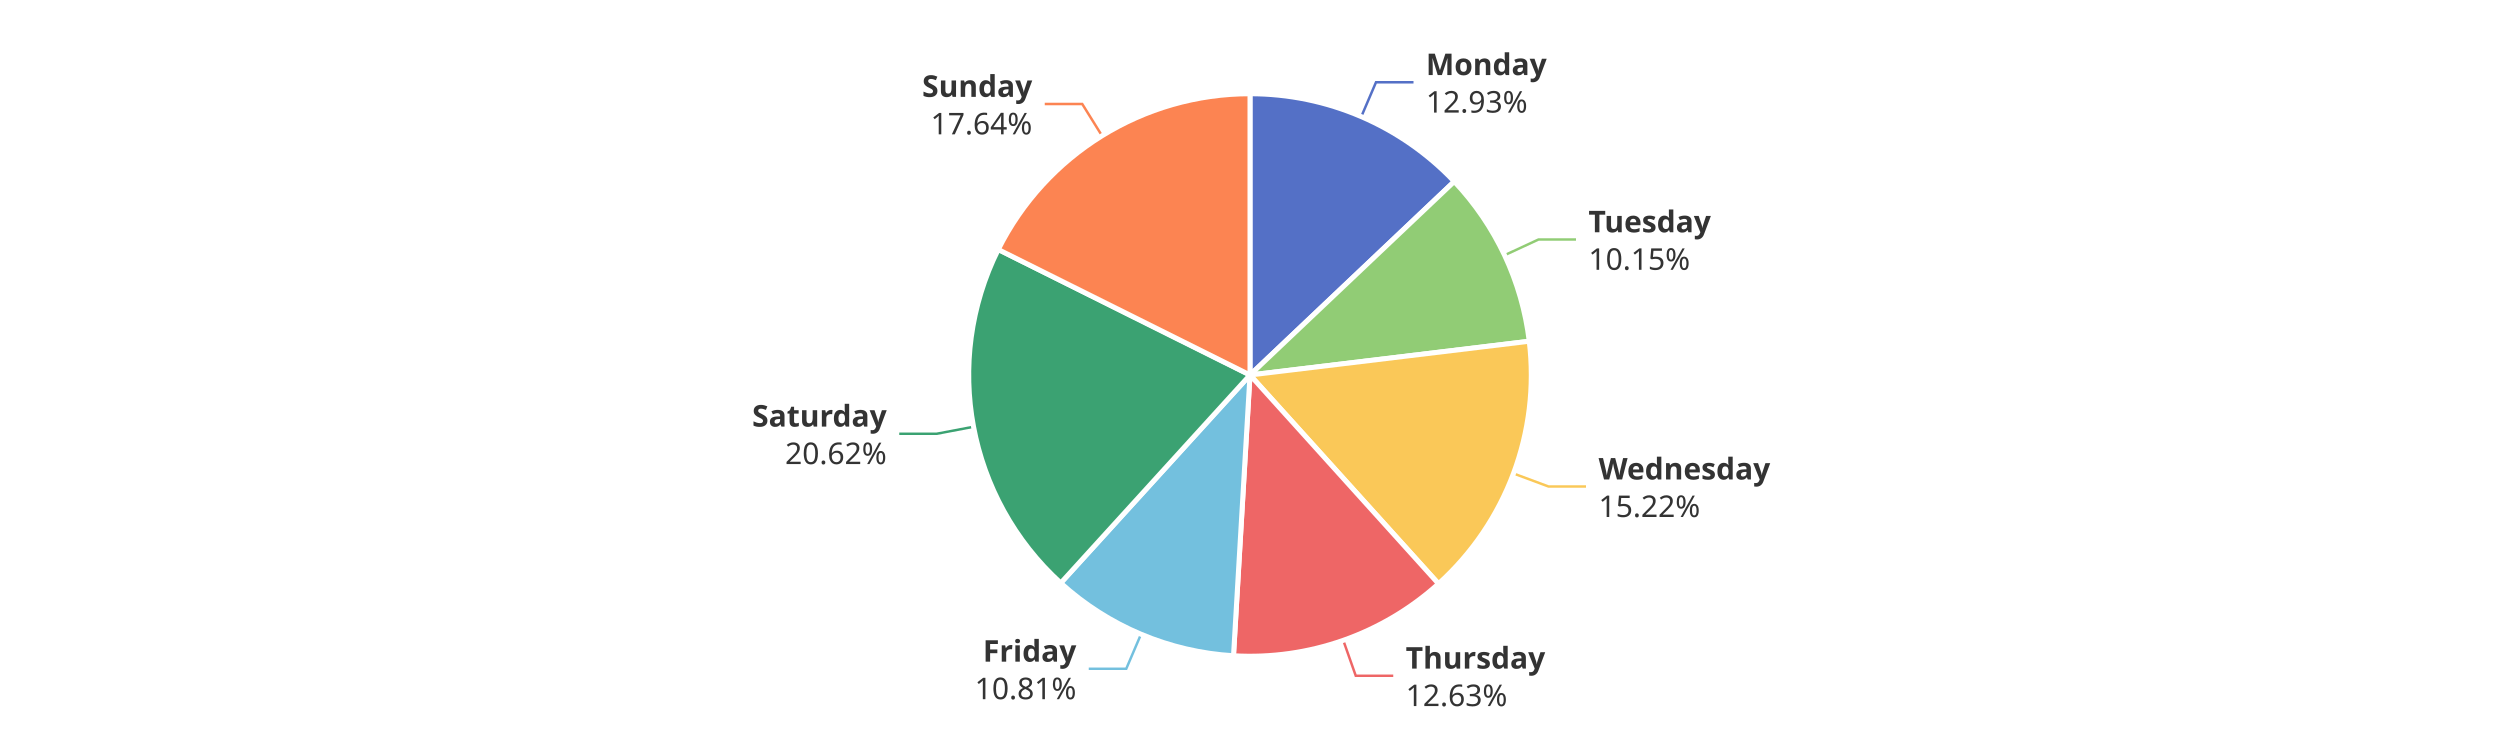
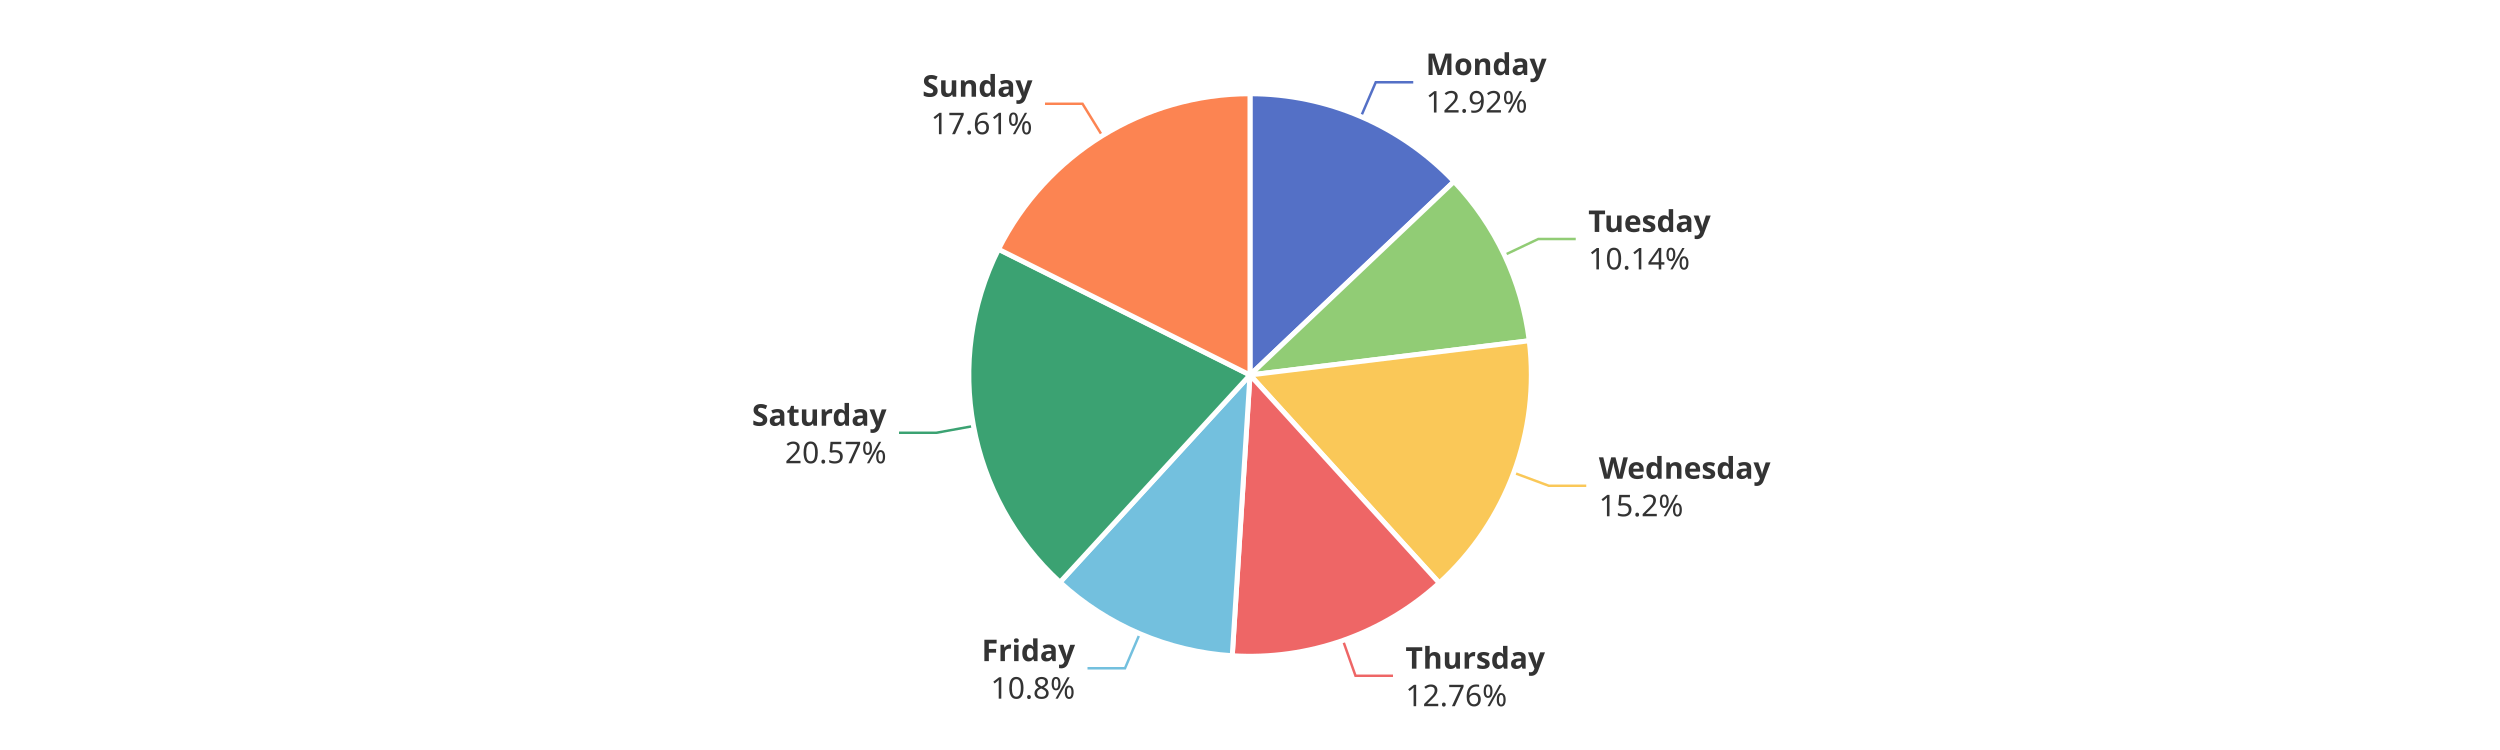
<svg xmlns="http://www.w3.org/2000/svg" width="1000" height="300" version="1.1" baseProfile="full" viewBox="0 0 1000 300">
  <rect width="1000" height="300" x="0" y="0" id="0" fill="#ffffff" />
-   <polyline points="544.5 46.7 550.4 32.9 565.4 32.9" fill="none" stroke="#5470c6" />
-   <polyline points="601.8 102.1 615.4 95.8 630.4 95.8" fill="none" stroke="#91cc75" />
-   <polyline points="605.4 189.4 619.4 194.6 634.4 194.6" fill="none" stroke="#fac858" />
-   <polyline points="537.3 256.1 542.3 270.3 557.3 270.3" fill="none" stroke="#ee6666" />
-   <polyline points="456.4 253.7 450.5 267.5 435.5 267.5" fill="none" stroke="#73c0de" />
-   <polyline points="389.4 170.7 374.7 173.5 359.7 173.5" fill="none" stroke="#3ba272" />
-   <polyline points="440.8 54.3 432.9 41.6 417.9 41.6" fill="none" stroke="#fc8452" />
-   <path d="M500 37.5A112.5 112.5 0 0 1 581.7 72.6L500 150Z" fill="#5470c6" stroke="#fff" stroke-width="2" stroke-linejoin="round" />
-   <path d="M581.7 72.6A112.5 112.5 0 0 1 611.7 136.5L500 150Z" fill="#91cc75" stroke="#fff" stroke-width="2" stroke-linejoin="round" />
-   <path d="M611.7 136.5A112.5 112.5 0 0 1 575.4 233.5L500 150Z" fill="#fac858" stroke="#fff" stroke-width="2" stroke-linejoin="round" />
-   <path d="M575.4 233.5A112.5 112.5 0 0 1 493.4 262.3L500 150Z" fill="#ee6666" stroke="#fff" stroke-width="2" stroke-linejoin="round" />
-   <path d="M493.4 262.3A112.5 112.5 0 0 1 424.3 233.2L500 150Z" fill="#73c0de" stroke="#fff" stroke-width="2" stroke-linejoin="round" />
-   <path d="M424.3 233.2A112.5 112.5 0 0 1 399.3 99.8L500 150Z" fill="#3ba272" stroke="#fff" stroke-width="2" stroke-linejoin="round" />
-   <path d="M399.3 99.8A112.5 112.5 0 0 1 500 37.5L500 150Z" fill="#fc8452" stroke="#fff" stroke-width="2" stroke-linejoin="round" />
-   <path d="M0 -15l42.8 0l0 30l-42.8 0Z" transform="translate(570.3837 32.8773)" fill="none" />
-   <text dominant-baseline="central" text-anchor="start" style="font-size:12px;font-family:sans-serif;font-weight:bold;" y="-7.5" transform="translate(570.3837 32.8773)" fill="#333" stroke="rgb(255,255,255)" stroke-width="2" paint-order="stroke" stroke-miterlimit="2">Monday</text>
-   <text dominant-baseline="central" text-anchor="start" style="font-size:12px;font-family:sans-serif;" y="7.5" transform="translate(570.3837 32.8773)" fill="#333" stroke="rgb(255,255,255)" stroke-width="2" paint-order="stroke" stroke-miterlimit="2">12.93%</text>
-   <path d="M0 -15l46.2 0l0 30l-46.2 0Z" transform="translate(635.3886 95.7624)" fill="none" />
-   <text dominant-baseline="central" text-anchor="start" style="font-size:12px;font-family:sans-serif;font-weight:bold;" y="-7.5" transform="translate(635.3886 95.7624)" fill="#333" stroke="rgb(255,255,255)" stroke-width="2" paint-order="stroke" stroke-miterlimit="2">Tuesday</text>
-   <text dominant-baseline="central" text-anchor="start" style="font-size:12px;font-family:sans-serif;" y="7.5" transform="translate(635.3886 95.7624)" fill="#333" stroke="rgb(255,255,255)" stroke-width="2" paint-order="stroke" stroke-miterlimit="2">10.15%</text>
-   <path d="M0 -15l63.6 0l0 30l-63.6 0Z" transform="translate(639.4296 194.6411)" fill="none" />
-   <text dominant-baseline="central" text-anchor="start" style="font-size:12px;font-family:sans-serif;font-weight:bold;" y="-7.5" transform="translate(639.4296 194.6411)" fill="#333" stroke="rgb(255,255,255)" stroke-width="2" paint-order="stroke" stroke-miterlimit="2">Wednesday</text>
-   <text dominant-baseline="central" text-anchor="start" style="font-size:12px;font-family:sans-serif;" y="7.5" transform="translate(639.4296 194.6411)" fill="#333" stroke="rgb(255,255,255)" stroke-width="2" paint-order="stroke" stroke-miterlimit="2">15.22%</text>
-   <path d="M0 -15l50.2 0l0 30l-50.2 0Z" transform="translate(562.2874 270.2831)" fill="none" />
-   <text dominant-baseline="central" text-anchor="start" style="font-size:12px;font-family:sans-serif;font-weight:bold;" y="-7.5" transform="translate(562.2874 270.2831)" fill="#333" stroke="rgb(255,255,255)" stroke-width="2" paint-order="stroke" stroke-miterlimit="2">Thursday</text>
-   <text dominant-baseline="central" text-anchor="start" style="font-size:12px;font-family:sans-serif;" y="7.5" transform="translate(562.2874 270.2831)" fill="#333" stroke="rgb(255,255,255)" stroke-width="2" paint-order="stroke" stroke-miterlimit="2">12.63%</text>
-   <path d="M-40.9 -15l40.9 0l0 30l-40.9 0Z" transform="translate(430.5379 267.5149)" fill="none" />
-   <text dominant-baseline="central" text-anchor="end" style="font-size:12px;font-family:sans-serif;font-weight:bold;" y="-7.5" transform="translate(430.5379 267.5149)" fill="#333" stroke="rgb(255,255,255)" stroke-width="2" paint-order="stroke" stroke-miterlimit="2">Friday</text>
-   <text dominant-baseline="central" text-anchor="end" style="font-size:12px;font-family:sans-serif;" y="7.5" transform="translate(430.5379 267.5149)" fill="#333" stroke="rgb(255,255,255)" stroke-width="2" paint-order="stroke" stroke-miterlimit="2">10.81%</text>
-   <path d="M-48.2 -15l48.2 0l0 30l-48.2 0Z" transform="translate(354.6807 173.4802)" fill="none" />
-   <text dominant-baseline="central" text-anchor="end" style="font-size:12px;font-family:sans-serif;font-weight:bold;" y="-7.5" transform="translate(354.6807 173.4802)" fill="#333" stroke="rgb(255,255,255)" stroke-width="2" paint-order="stroke" stroke-miterlimit="2">Saturday</text>
-   <text dominant-baseline="central" text-anchor="end" style="font-size:12px;font-family:sans-serif;" y="7.5" transform="translate(354.6807 173.4802)" fill="#333" stroke="rgb(255,255,255)" stroke-width="2" paint-order="stroke" stroke-miterlimit="2">20.62%</text>
-   <path d="M-40.9 -15l40.9 0l0 30l-40.9 0Z" transform="translate(412.8979 41.5862)" fill="none" />
-   <text dominant-baseline="central" text-anchor="end" style="font-size:12px;font-family:sans-serif;font-weight:bold;" y="-7.5" transform="translate(412.8979 41.5862)" fill="#333" stroke="rgb(255,255,255)" stroke-width="2" paint-order="stroke" stroke-miterlimit="2">Sunday</text>
-   <text dominant-baseline="central" text-anchor="end" style="font-size:12px;font-family:sans-serif;" y="7.5" transform="translate(412.8979 41.5862)" fill="#333" stroke="rgb(255,255,255)" stroke-width="2" paint-order="stroke" stroke-miterlimit="2">17.64%</text>
+   <polyline points="544.4 46.6 550.3 32.9 565.3 32.9" fill="none" stroke="#5470c6" />
+   <polyline points="601.8 102 615.3 95.6 630.3 95.6" fill="none" stroke="#91cc75" />
+   <polyline points="605.5 189.1 619.5 194.3 634.5 194.3" fill="none" stroke="#fac858" />
+   <polyline points="537.2 256.2 542.2 270.3 557.2 270.3" fill="none" stroke="#ee6666" />
+   <polyline points="455.9 253.5 450 267.3 435 267.3" fill="none" stroke="#73c0de" />
+   <polyline points="389.4 170.4 374.6 173.1 359.6 173.1" fill="none" stroke="#3ba272" />
+   <polyline points="440.9 54.3 433 41.5 418 41.5" fill="none" stroke="#fc8452" />
+   <path d="M500 37.5A112.5 112.5 0 0 1 581.6 72.6L500 150Z" fill="#5470c6" stroke="#fff" stroke-width="2" stroke-linejoin="round" />
+   <path d="M581.6 72.6A112.5 112.5 0 0 1 611.7 136.3L500 150Z" fill="#91cc75" stroke="#fff" stroke-width="2" stroke-linejoin="round" />
+   <path d="M611.7 136.3A112.5 112.5 0 0 1 575.7 233.2L500 150Z" fill="#fac858" stroke="#fff" stroke-width="2" stroke-linejoin="round" />
+   <path d="M575.7 233.2A112.5 112.5 0 0 1 492.9 262.3L500 150Z" fill="#ee6666" stroke="#fff" stroke-width="2" stroke-linejoin="round" />
+   <path d="M492.9 262.3A112.5 112.5 0 0 1 424 232.9L500 150Z" fill="#73c0de" stroke="#fff" stroke-width="2" stroke-linejoin="round" />
+   <path d="M424 232.9A112.5 112.5 0 0 1 399.4 99.7L500 150Z" fill="#3ba272" stroke="#fff" stroke-width="2" stroke-linejoin="round" />
+   <path d="M399.4 99.7A112.5 112.5 0 0 1 500 37.5L500 150Z" fill="#fc8452" stroke="#fff" stroke-width="2" stroke-linejoin="round" />
+   <path d="M0 -15l42.8 0l0 30l-42.8 0Z" transform="translate(570.3326 32.8553)" fill="none" />
+   <text dominant-baseline="central" text-anchor="start" style="font-size:12px;font-family:sans-serif;font-weight:bold;" y="-7.5" transform="translate(570.3326 32.8553)" fill="#333" stroke="rgb(255,255,255)" stroke-width="2" paint-order="stroke" stroke-miterlimit="2">Monday</text>
+   <text dominant-baseline="central" text-anchor="start" style="font-size:12px;font-family:sans-serif;" y="7.5" transform="translate(570.3326 32.8553)" fill="#333" stroke="rgb(255,255,255)" stroke-width="2" paint-order="stroke" stroke-miterlimit="2">12.92%</text>
+   <path d="M0 -15l46.2 0l0 30l-46.2 0Z" transform="translate(635.319 95.6146)" fill="none" />
+   <text dominant-baseline="central" text-anchor="start" style="font-size:12px;font-family:sans-serif;font-weight:bold;" y="-7.5" transform="translate(635.319 95.6146)" fill="#333" stroke="rgb(255,255,255)" stroke-width="2" paint-order="stroke" stroke-miterlimit="2">Tuesday</text>
+   <text dominant-baseline="central" text-anchor="start" style="font-size:12px;font-family:sans-serif;" y="7.5" transform="translate(635.319 95.6146)" fill="#333" stroke="rgb(255,255,255)" stroke-width="2" paint-order="stroke" stroke-miterlimit="2">10.14%</text>
+   <path d="M0 -15l63.6 0l0 30l-63.6 0Z" transform="translate(639.5392 194.3468)" fill="none" />
+   <text dominant-baseline="central" text-anchor="start" style="font-size:12px;font-family:sans-serif;font-weight:bold;" y="-7.5" transform="translate(639.5392 194.3468)" fill="#333" stroke="rgb(255,255,255)" stroke-width="2" paint-order="stroke" stroke-miterlimit="2">Wednesday</text>
+   <text dominant-baseline="central" text-anchor="start" style="font-size:12px;font-family:sans-serif;" y="7.5" transform="translate(639.5392 194.3468)" fill="#333" stroke="rgb(255,255,255)" stroke-width="2" paint-order="stroke" stroke-miterlimit="2">15.2%</text>
+   <path d="M0 -15l50.2 0l0 30l-50.2 0Z" transform="translate(562.1997 270.3139)" fill="none" />
+   <text dominant-baseline="central" text-anchor="start" style="font-size:12px;font-family:sans-serif;font-weight:bold;" y="-7.5" transform="translate(562.1997 270.3139)" fill="#333" stroke="rgb(255,255,255)" stroke-width="2" paint-order="stroke" stroke-miterlimit="2">Thursday</text>
+   <text dominant-baseline="central" text-anchor="start" style="font-size:12px;font-family:sans-serif;" y="7.5" transform="translate(562.1997 270.3139)" fill="#333" stroke="rgb(255,255,255)" stroke-width="2" paint-order="stroke" stroke-miterlimit="2">12.76%</text>
+   <path d="M-34.2 -15l34.2 0l0 30l-34.2 0Z" transform="translate(430.0356 267.3022)" fill="none" />
+   <text dominant-baseline="central" text-anchor="end" style="font-size:12px;font-family:sans-serif;font-weight:bold;" y="-7.5" transform="translate(430.0356 267.3022)" fill="#333" stroke="rgb(255,255,255)" stroke-width="2" paint-order="stroke" stroke-miterlimit="2">Friday</text>
+   <text dominant-baseline="central" text-anchor="end" style="font-size:12px;font-family:sans-serif;" y="7.5" transform="translate(430.0356 267.3022)" fill="#333" stroke="rgb(255,255,255)" stroke-width="2" paint-order="stroke" stroke-miterlimit="2">10.8%</text>
+   <path d="M-48.2 -15l48.2 0l0 30l-48.2 0Z" transform="translate(354.6172 173.1385)" fill="none" />
+   <text dominant-baseline="central" text-anchor="end" style="font-size:12px;font-family:sans-serif;font-weight:bold;" y="-7.5" transform="translate(354.6172 173.1385)" fill="#333" stroke="rgb(255,255,255)" stroke-width="2" paint-order="stroke" stroke-miterlimit="2">Saturday</text>
+   <text dominant-baseline="central" text-anchor="end" style="font-size:12px;font-family:sans-serif;" y="7.5" transform="translate(354.6172 173.1385)" fill="#333" stroke="rgb(255,255,255)" stroke-width="2" paint-order="stroke" stroke-miterlimit="2">20.57%</text>
+   <path d="M-40.9 -15l40.9 0l0 30l-40.9 0Z" transform="translate(412.9841 41.5329)" fill="none" />
+   <text dominant-baseline="central" text-anchor="end" style="font-size:12px;font-family:sans-serif;font-weight:bold;" y="-7.5" transform="translate(412.9841 41.5329)" fill="#333" stroke="rgb(255,255,255)" stroke-width="2" paint-order="stroke" stroke-miterlimit="2">Sunday</text>
+   <text dominant-baseline="central" text-anchor="end" style="font-size:12px;font-family:sans-serif;" y="7.5" transform="translate(412.9841 41.5329)" fill="#333" stroke="rgb(255,255,255)" stroke-width="2" paint-order="stroke" stroke-miterlimit="2">17.61%</text>
</svg>
